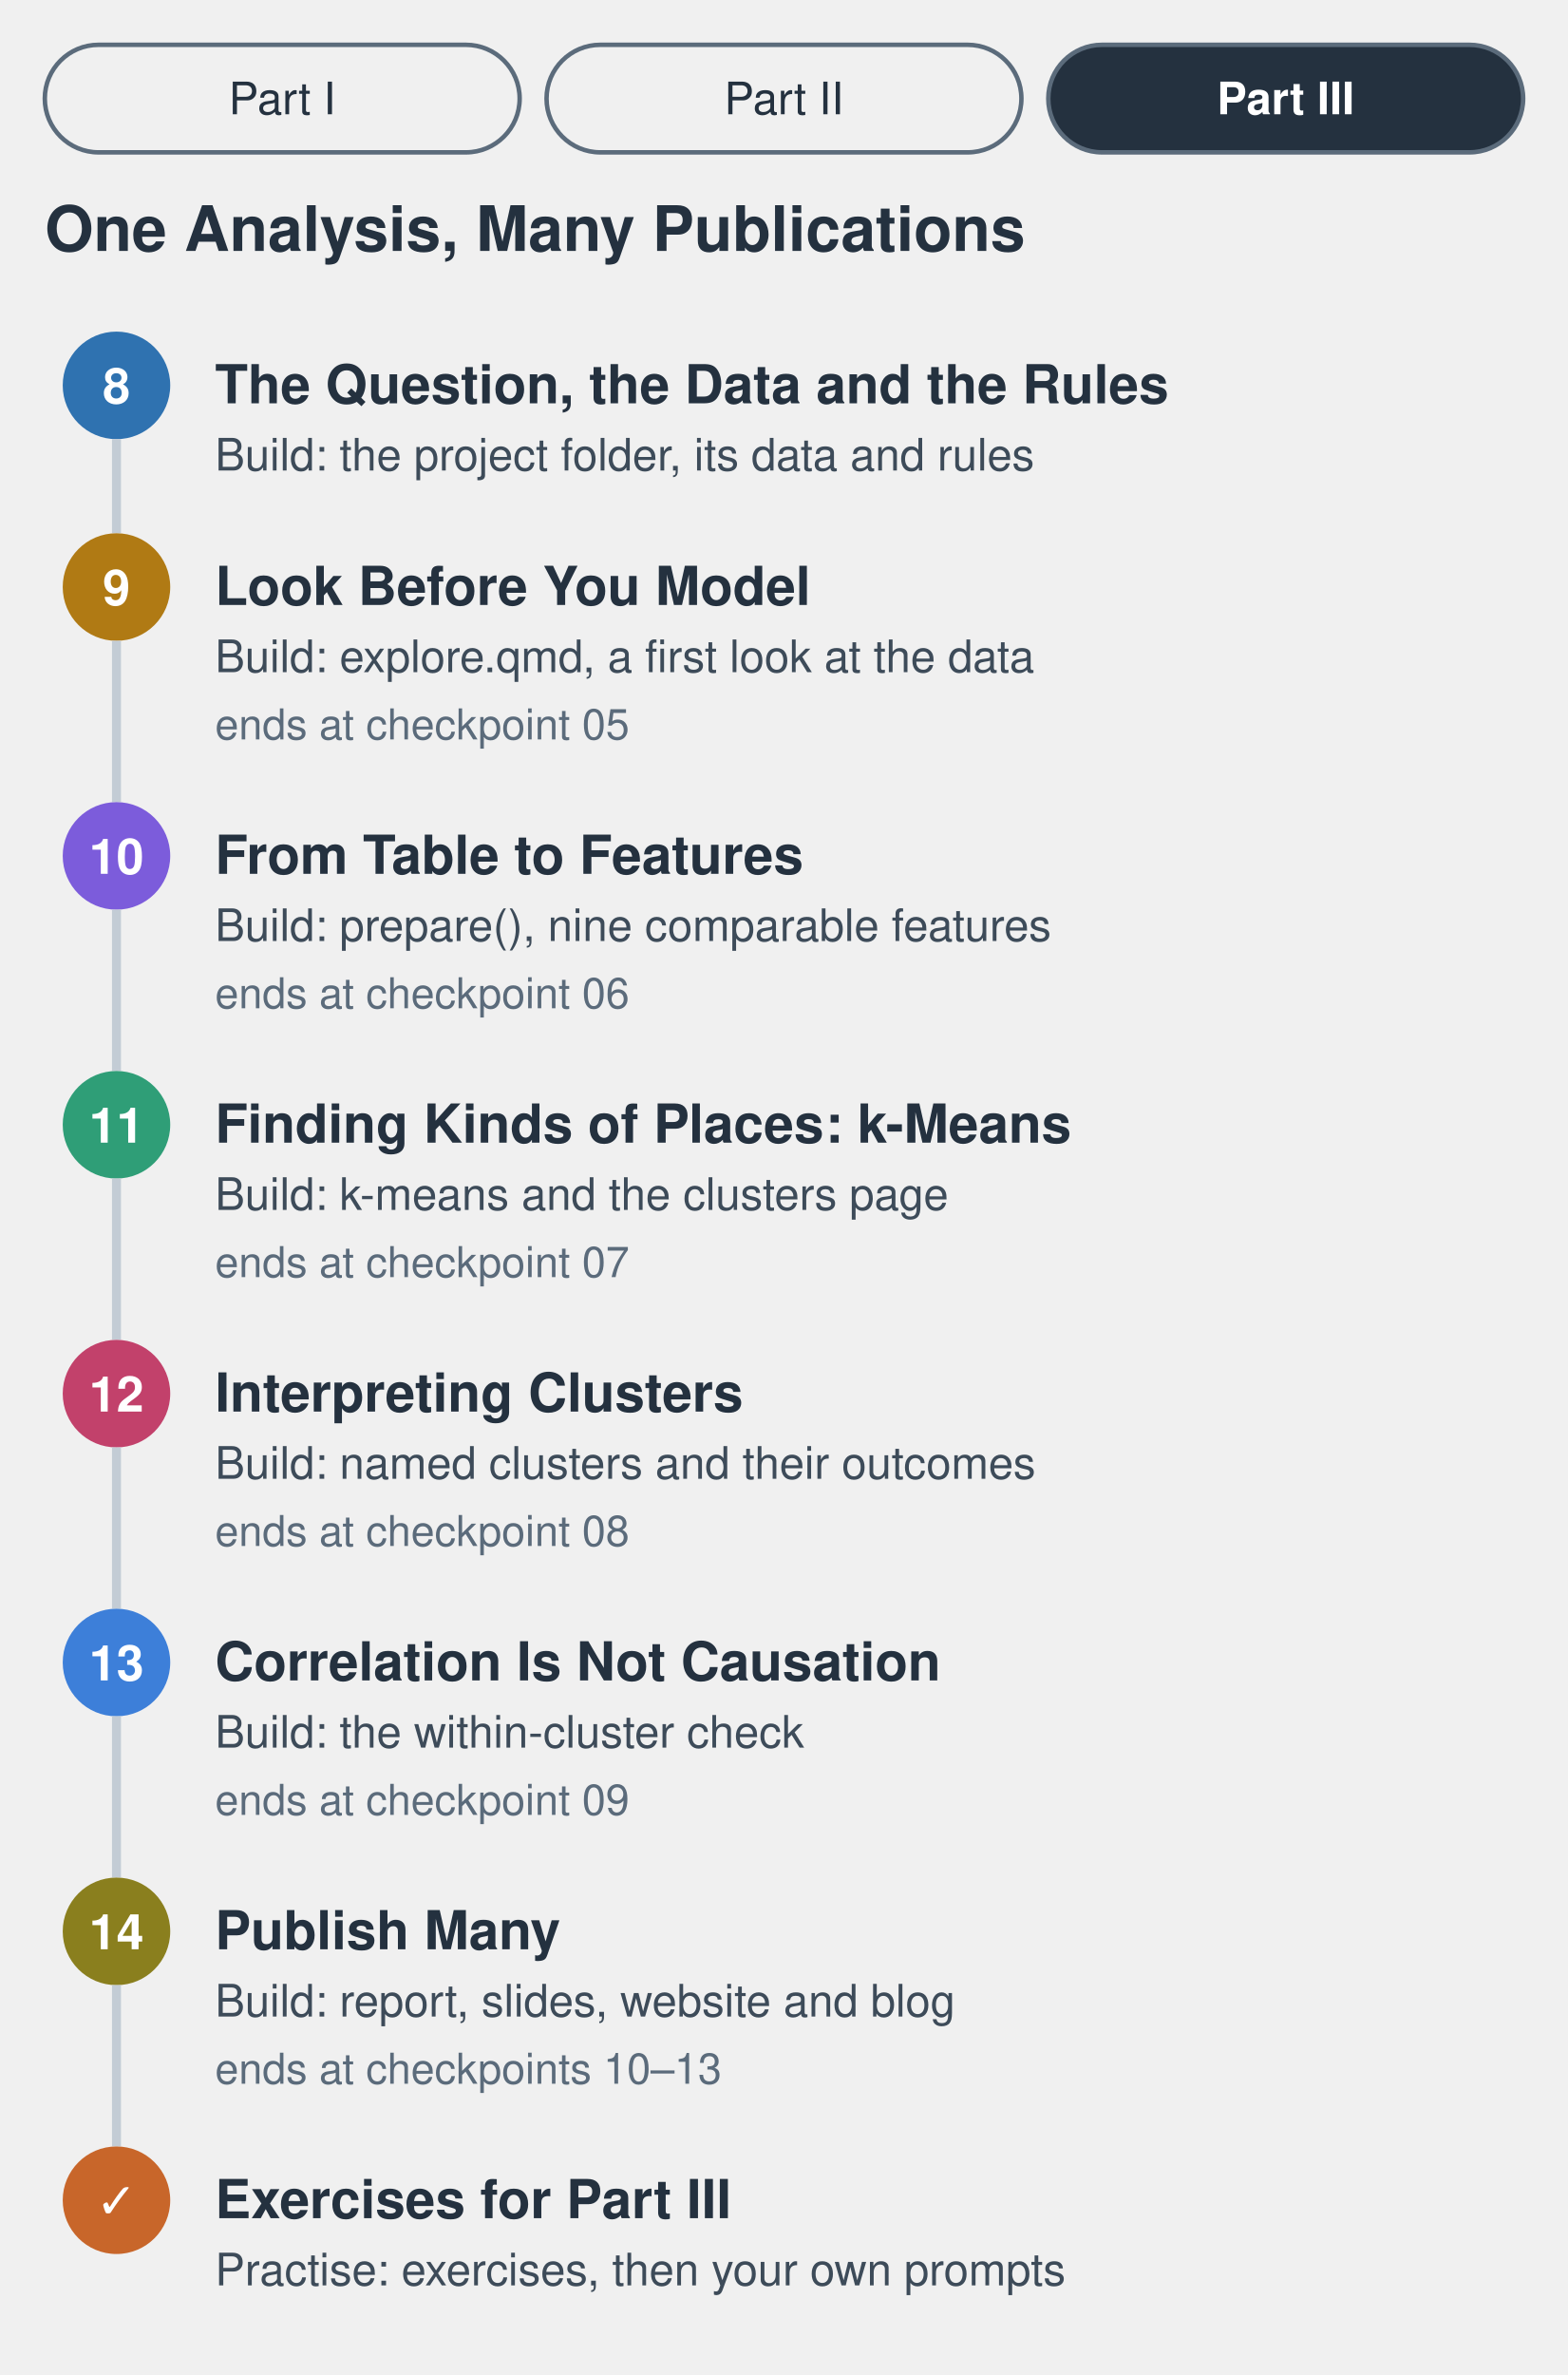
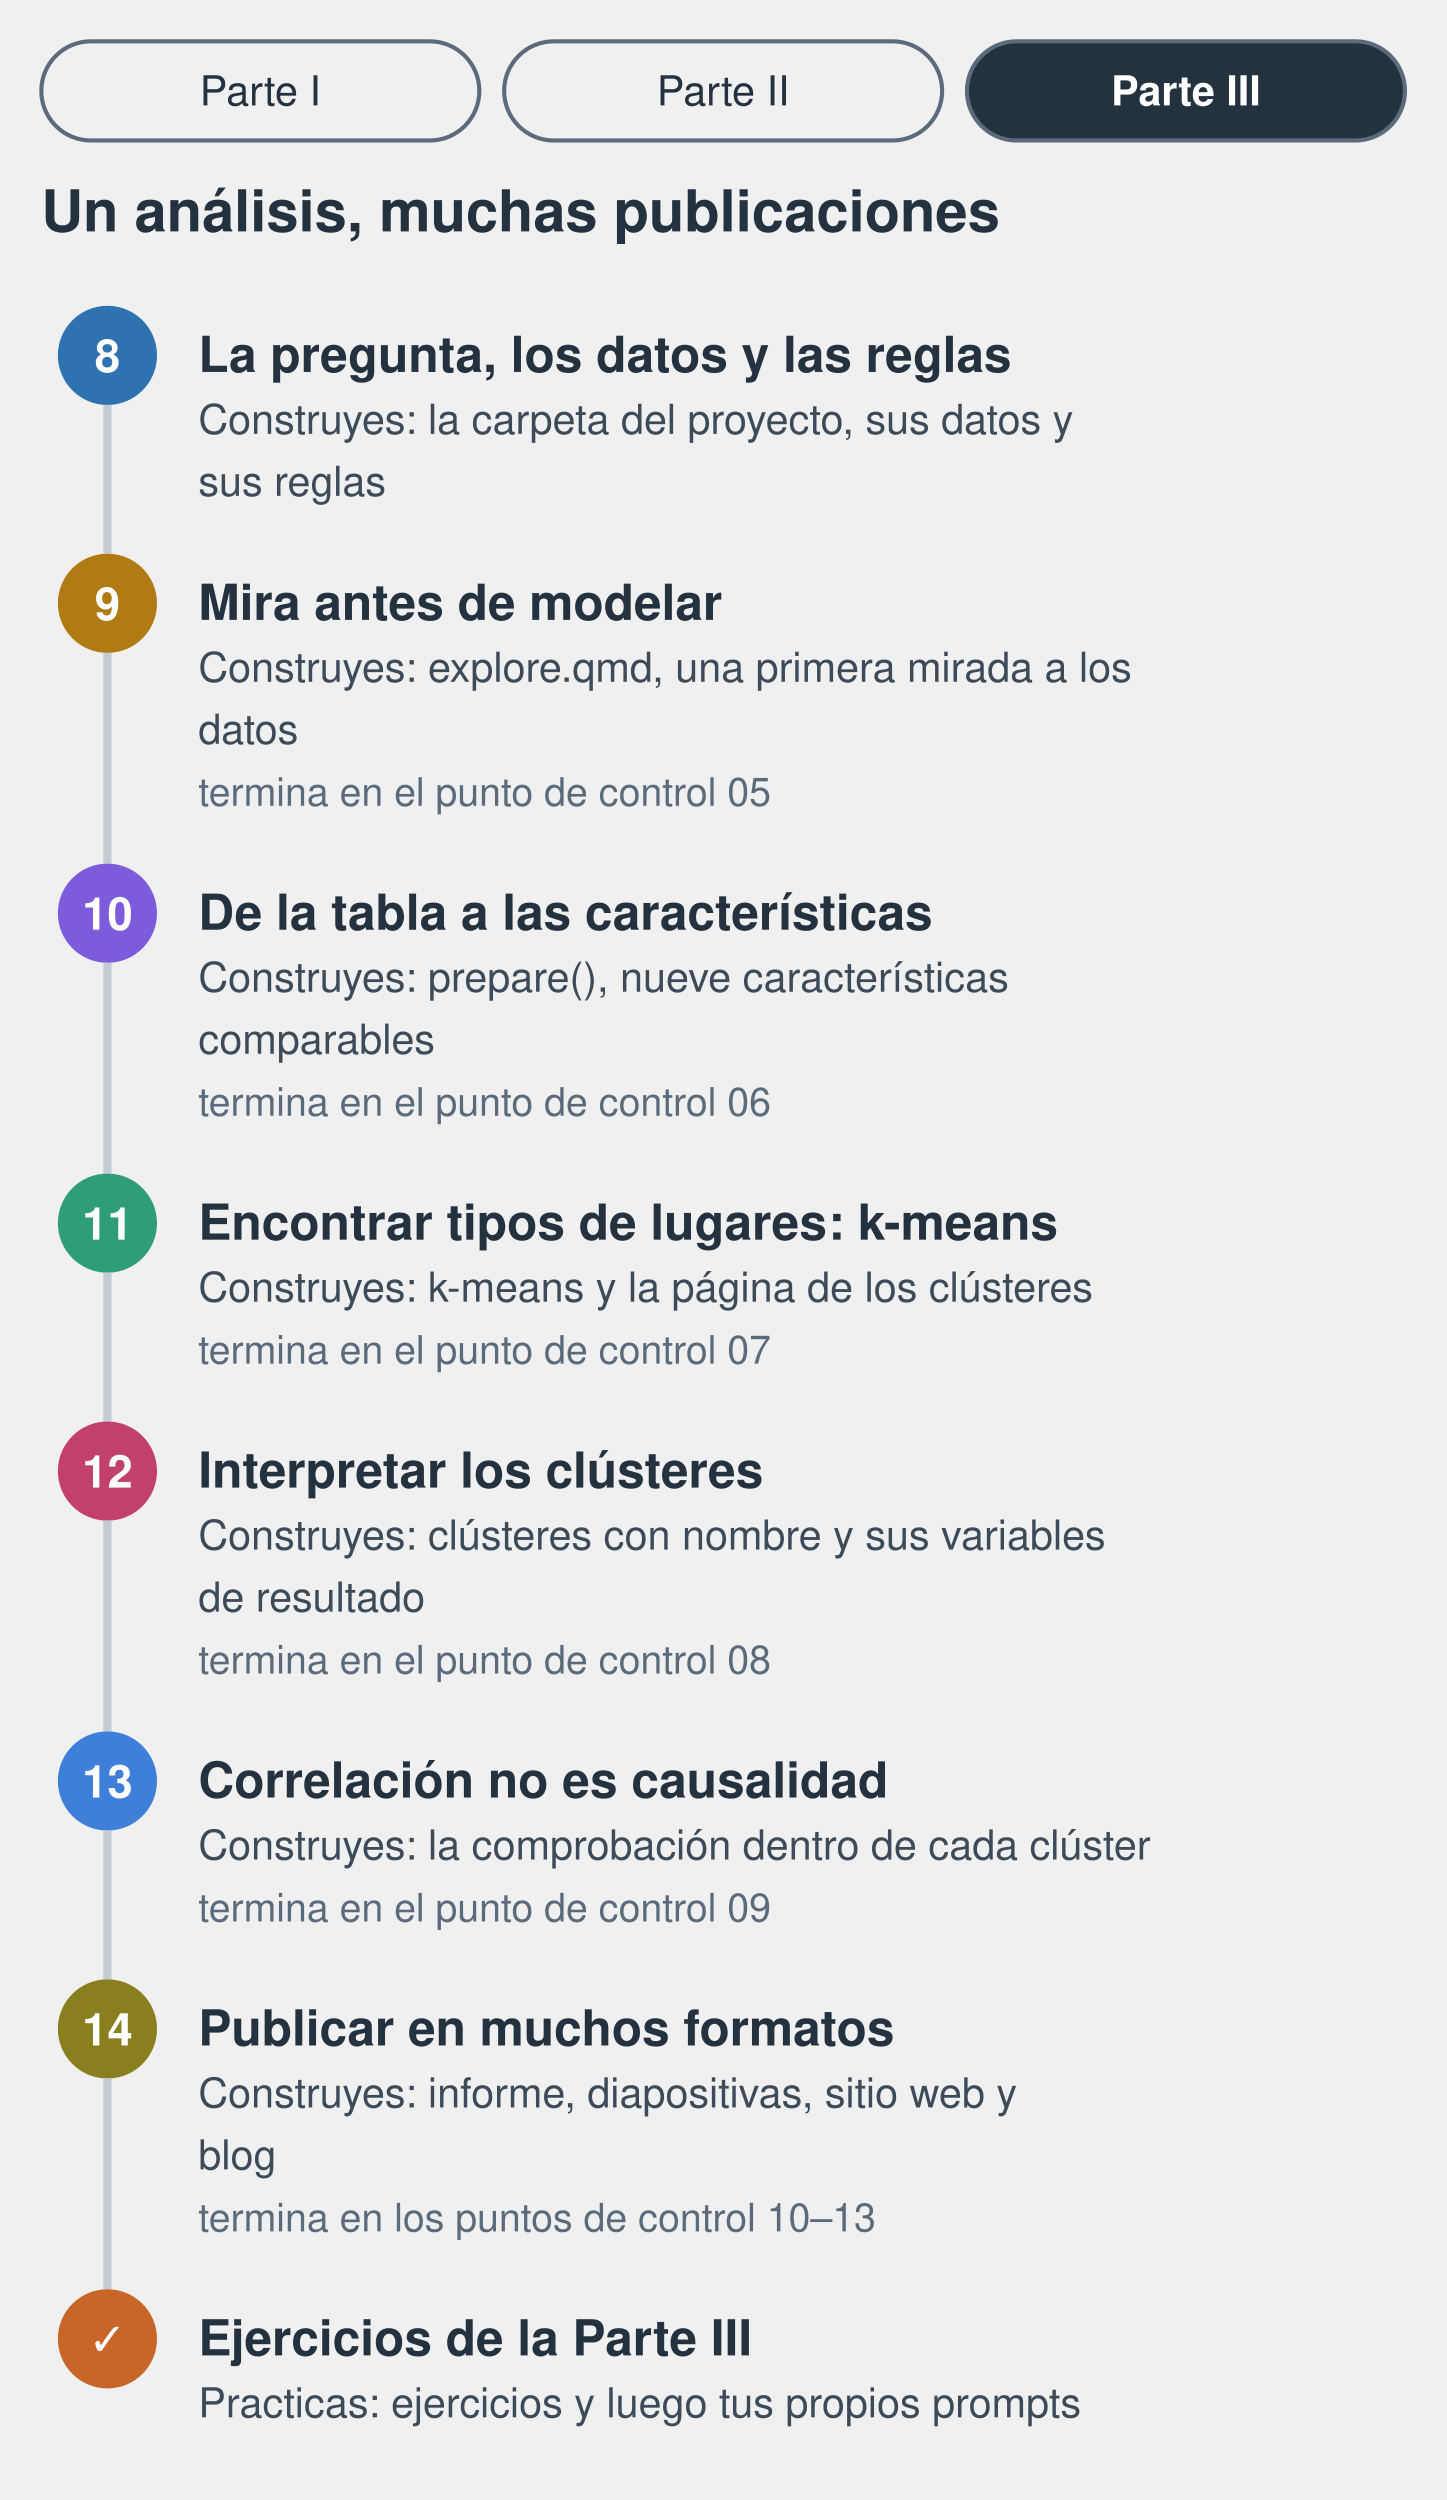
- <svg xmlns="http://www.w3.org/2000/svg" viewBox="0 0 700 1060" role="img" aria-labelledby="t d">
+ <svg xmlns="http://www.w3.org/2000/svg" viewBox="0 0 700 1210" role="img" aria-labelledby="t d">
  <style>
  text { font-family: "Avenir Next", "Helvetica Neue", Helvetica, Arial, sans-serif; fill: #24313f; }
  .h { font-size: 28px; font-weight: 700; }
  .t { font-size: 24px; font-weight: 600; }
  .s { font-size: 20px; }
  .g { font-size: 20px; fill: #3d4b59; }
  .n { font-size: 19px; fill: #5b6b7b; }
  .num { font-size: 22px; font-weight: 700; fill: #ffffff; }
  .on { fill: #ffffff; font-weight: 700; }
</style>
  <rect x="20" y="20" width="212" height="48" rx="24" fill="none" stroke="#5b6b7b" stroke-width="2" />
-   <text x="126" y="51" text-anchor="middle" class="s">Part I</text>
+   <text x="126" y="51" text-anchor="middle" class="s">Parte I</text>
  <rect x="244" y="20" width="212" height="48" rx="24" fill="none" stroke="#5b6b7b" stroke-width="2" />
-   <text x="350" y="51" text-anchor="middle" class="s">Part II</text>
+   <text x="350" y="51" text-anchor="middle" class="s">Parte II</text>
  <rect x="468" y="20" width="212" height="48" rx="24" fill="#24313f" stroke="#5b6b7b" stroke-width="2" />
-   <text x="574" y="51" text-anchor="middle" class="s on">Part III</text>
-   <text x="20" y="112" class="h">One Analysis, Many Publications</text>
+   <text x="574" y="51" text-anchor="middle" class="s on">Parte III</text>
+   <text x="20" y="112" class="h">Un análisis, muchas publicaciones</text>
  <circle cx="52" cy="172" r="24" fill="#2f72b0" />
  <text x="52" y="180" text-anchor="middle" class="num">8</text>
-   <text x="96" y="180" class="t">The Question, the Data and the Rules</text>
-   <text x="96" y="210" class="g">Build: the project folder, its data and rules</text>
-   <line x1="52" y1="196" x2="52" y2="238" stroke="#c3ccd5" stroke-width="4" />
-   <circle cx="52" cy="262" r="24" fill="#b07a14" />
-   <text x="52" y="270" text-anchor="middle" class="num">9</text>
-   <text x="96" y="270" class="t">Look Before You Model</text>
-   <text x="96" y="300" class="g">Build: explore.qmd, a first look at the data</text>
-   <text x="96" y="330" class="n">ends at checkpoint 05</text>
-   <line x1="52" y1="286" x2="52" y2="358" stroke="#c3ccd5" stroke-width="4" />
-   <circle cx="52" cy="382" r="24" fill="#7c5cdb" />
-   <text x="52" y="390" text-anchor="middle" class="num">10</text>
-   <text x="96" y="390" class="t">From Table to Features</text>
-   <text x="96" y="420" class="g">Build: prepare(), nine comparable features</text>
-   <text x="96" y="450" class="n">ends at checkpoint 06</text>
-   <line x1="52" y1="406" x2="52" y2="478" stroke="#c3ccd5" stroke-width="4" />
-   <circle cx="52" cy="502" r="24" fill="#2f9e77" />
-   <text x="52" y="510" text-anchor="middle" class="num">11</text>
-   <text x="96" y="510" class="t">Finding Kinds of Places: k-Means</text>
-   <text x="96" y="540" class="g">Build: k-means and the clusters page</text>
-   <text x="96" y="570" class="n">ends at checkpoint 07</text>
-   <line x1="52" y1="526" x2="52" y2="598" stroke="#c3ccd5" stroke-width="4" />
-   <circle cx="52" cy="622" r="24" fill="#c2416b" />
-   <text x="52" y="630" text-anchor="middle" class="num">12</text>
-   <text x="96" y="630" class="t">Interpreting Clusters</text>
-   <text x="96" y="660" class="g">Build: named clusters and their outcomes</text>
-   <text x="96" y="690" class="n">ends at checkpoint 08</text>
-   <line x1="52" y1="646" x2="52" y2="718" stroke="#c3ccd5" stroke-width="4" />
-   <circle cx="52" cy="742" r="24" fill="#3d7fd9" />
-   <text x="52" y="750" text-anchor="middle" class="num">13</text>
-   <text x="96" y="750" class="t">Correlation Is Not Causation</text>
-   <text x="96" y="780" class="g">Build: the within-cluster check</text>
-   <text x="96" y="810" class="n">ends at checkpoint 09</text>
-   <line x1="52" y1="766" x2="52" y2="838" stroke="#c3ccd5" stroke-width="4" />
-   <circle cx="52" cy="862" r="24" fill="#8a7f1e" />
-   <text x="52" y="870" text-anchor="middle" class="num">14</text>
-   <text x="96" y="870" class="t">Publish Many</text>
-   <text x="96" y="900" class="g">Build: report, slides, website and blog</text>
-   <text x="96" y="930" class="n">ends at checkpoints 10–13</text>
+   <text x="96" y="180" class="t">La pregunta, los datos y las reglas</text>
+   <text x="96" y="210" class="g">Construyes: la carpeta del proyecto, sus datos y</text>
+   <text x="96" y="240" class="g">sus reglas</text>
+   <line x1="52" y1="196" x2="52" y2="268" stroke="#c3ccd5" stroke-width="4" />
+   <circle cx="52" cy="292" r="24" fill="#b07a14" />
+   <text x="52" y="300" text-anchor="middle" class="num">9</text>
+   <text x="96" y="300" class="t">Mira antes de modelar</text>
+   <text x="96" y="330" class="g">Construyes: explore.qmd, una primera mirada a los</text>
+   <text x="96" y="360" class="g">datos</text>
+   <text x="96" y="390" class="n">termina en el punto de control 05</text>
+   <line x1="52" y1="316" x2="52" y2="418" stroke="#c3ccd5" stroke-width="4" />
+   <circle cx="52" cy="442" r="24" fill="#7c5cdb" />
+   <text x="52" y="450" text-anchor="middle" class="num">10</text>
+   <text x="96" y="450" class="t">De la tabla a las características</text>
+   <text x="96" y="480" class="g">Construyes: prepare(), nueve características</text>
+   <text x="96" y="510" class="g">comparables</text>
+   <text x="96" y="540" class="n">termina en el punto de control 06</text>
+   <line x1="52" y1="466" x2="52" y2="568" stroke="#c3ccd5" stroke-width="4" />
+   <circle cx="52" cy="592" r="24" fill="#2f9e77" />
+   <text x="52" y="600" text-anchor="middle" class="num">11</text>
+   <text x="96" y="600" class="t">Encontrar tipos de lugares: k-means</text>
+   <text x="96" y="630" class="g">Construyes: k-means y la página de los clústeres</text>
+   <text x="96" y="660" class="n">termina en el punto de control 07</text>
+   <line x1="52" y1="616" x2="52" y2="688" stroke="#c3ccd5" stroke-width="4" />
+   <circle cx="52" cy="712" r="24" fill="#c2416b" />
+   <text x="52" y="720" text-anchor="middle" class="num">12</text>
+   <text x="96" y="720" class="t">Interpretar los clústeres</text>
+   <text x="96" y="750" class="g">Construyes: clústeres con nombre y sus variables</text>
+   <text x="96" y="780" class="g">de resultado</text>
+   <text x="96" y="810" class="n">termina en el punto de control 08</text>
+   <line x1="52" y1="736" x2="52" y2="838" stroke="#c3ccd5" stroke-width="4" />
+   <circle cx="52" cy="862" r="24" fill="#3d7fd9" />
+   <text x="52" y="870" text-anchor="middle" class="num">13</text>
+   <text x="96" y="870" class="t">Correlación no es causalidad</text>
+   <text x="96" y="900" class="g">Construyes: la comprobación dentro de cada clúster</text>
+   <text x="96" y="930" class="n">termina en el punto de control 09</text>
  <line x1="52" y1="886" x2="52" y2="958" stroke="#c3ccd5" stroke-width="4" />
-   <circle cx="52" cy="982" r="24" fill="#c8662a" />
-   <text x="52" y="990" text-anchor="middle" class="num">✓</text>
-   <text x="96" y="990" class="t">Exercises for Part III</text>
-   <text x="96" y="1020" class="g">Practise: exercises, then your own prompts</text>
+   <circle cx="52" cy="982" r="24" fill="#8a7f1e" />
+   <text x="52" y="990" text-anchor="middle" class="num">14</text>
+   <text x="96" y="990" class="t">Publicar en muchos formatos</text>
+   <text x="96" y="1020" class="g">Construyes: informe, diapositivas, sitio web y</text>
+   <text x="96" y="1050" class="g">blog</text>
+   <text x="96" y="1080" class="n">termina en los puntos de control 10–13</text>
+   <line x1="52" y1="1006" x2="52" y2="1108" stroke="#c3ccd5" stroke-width="4" />
+   <circle cx="52" cy="1132" r="24" fill="#c8662a" />
+   <text x="52" y="1140" text-anchor="middle" class="num">✓</text>
+   <text x="96" y="1140" class="t">Ejercicios de la Parte III</text>
+   <text x="96" y="1170" class="g">Practicas: ejercicios y luego tus propios prompts</text>
</svg>
